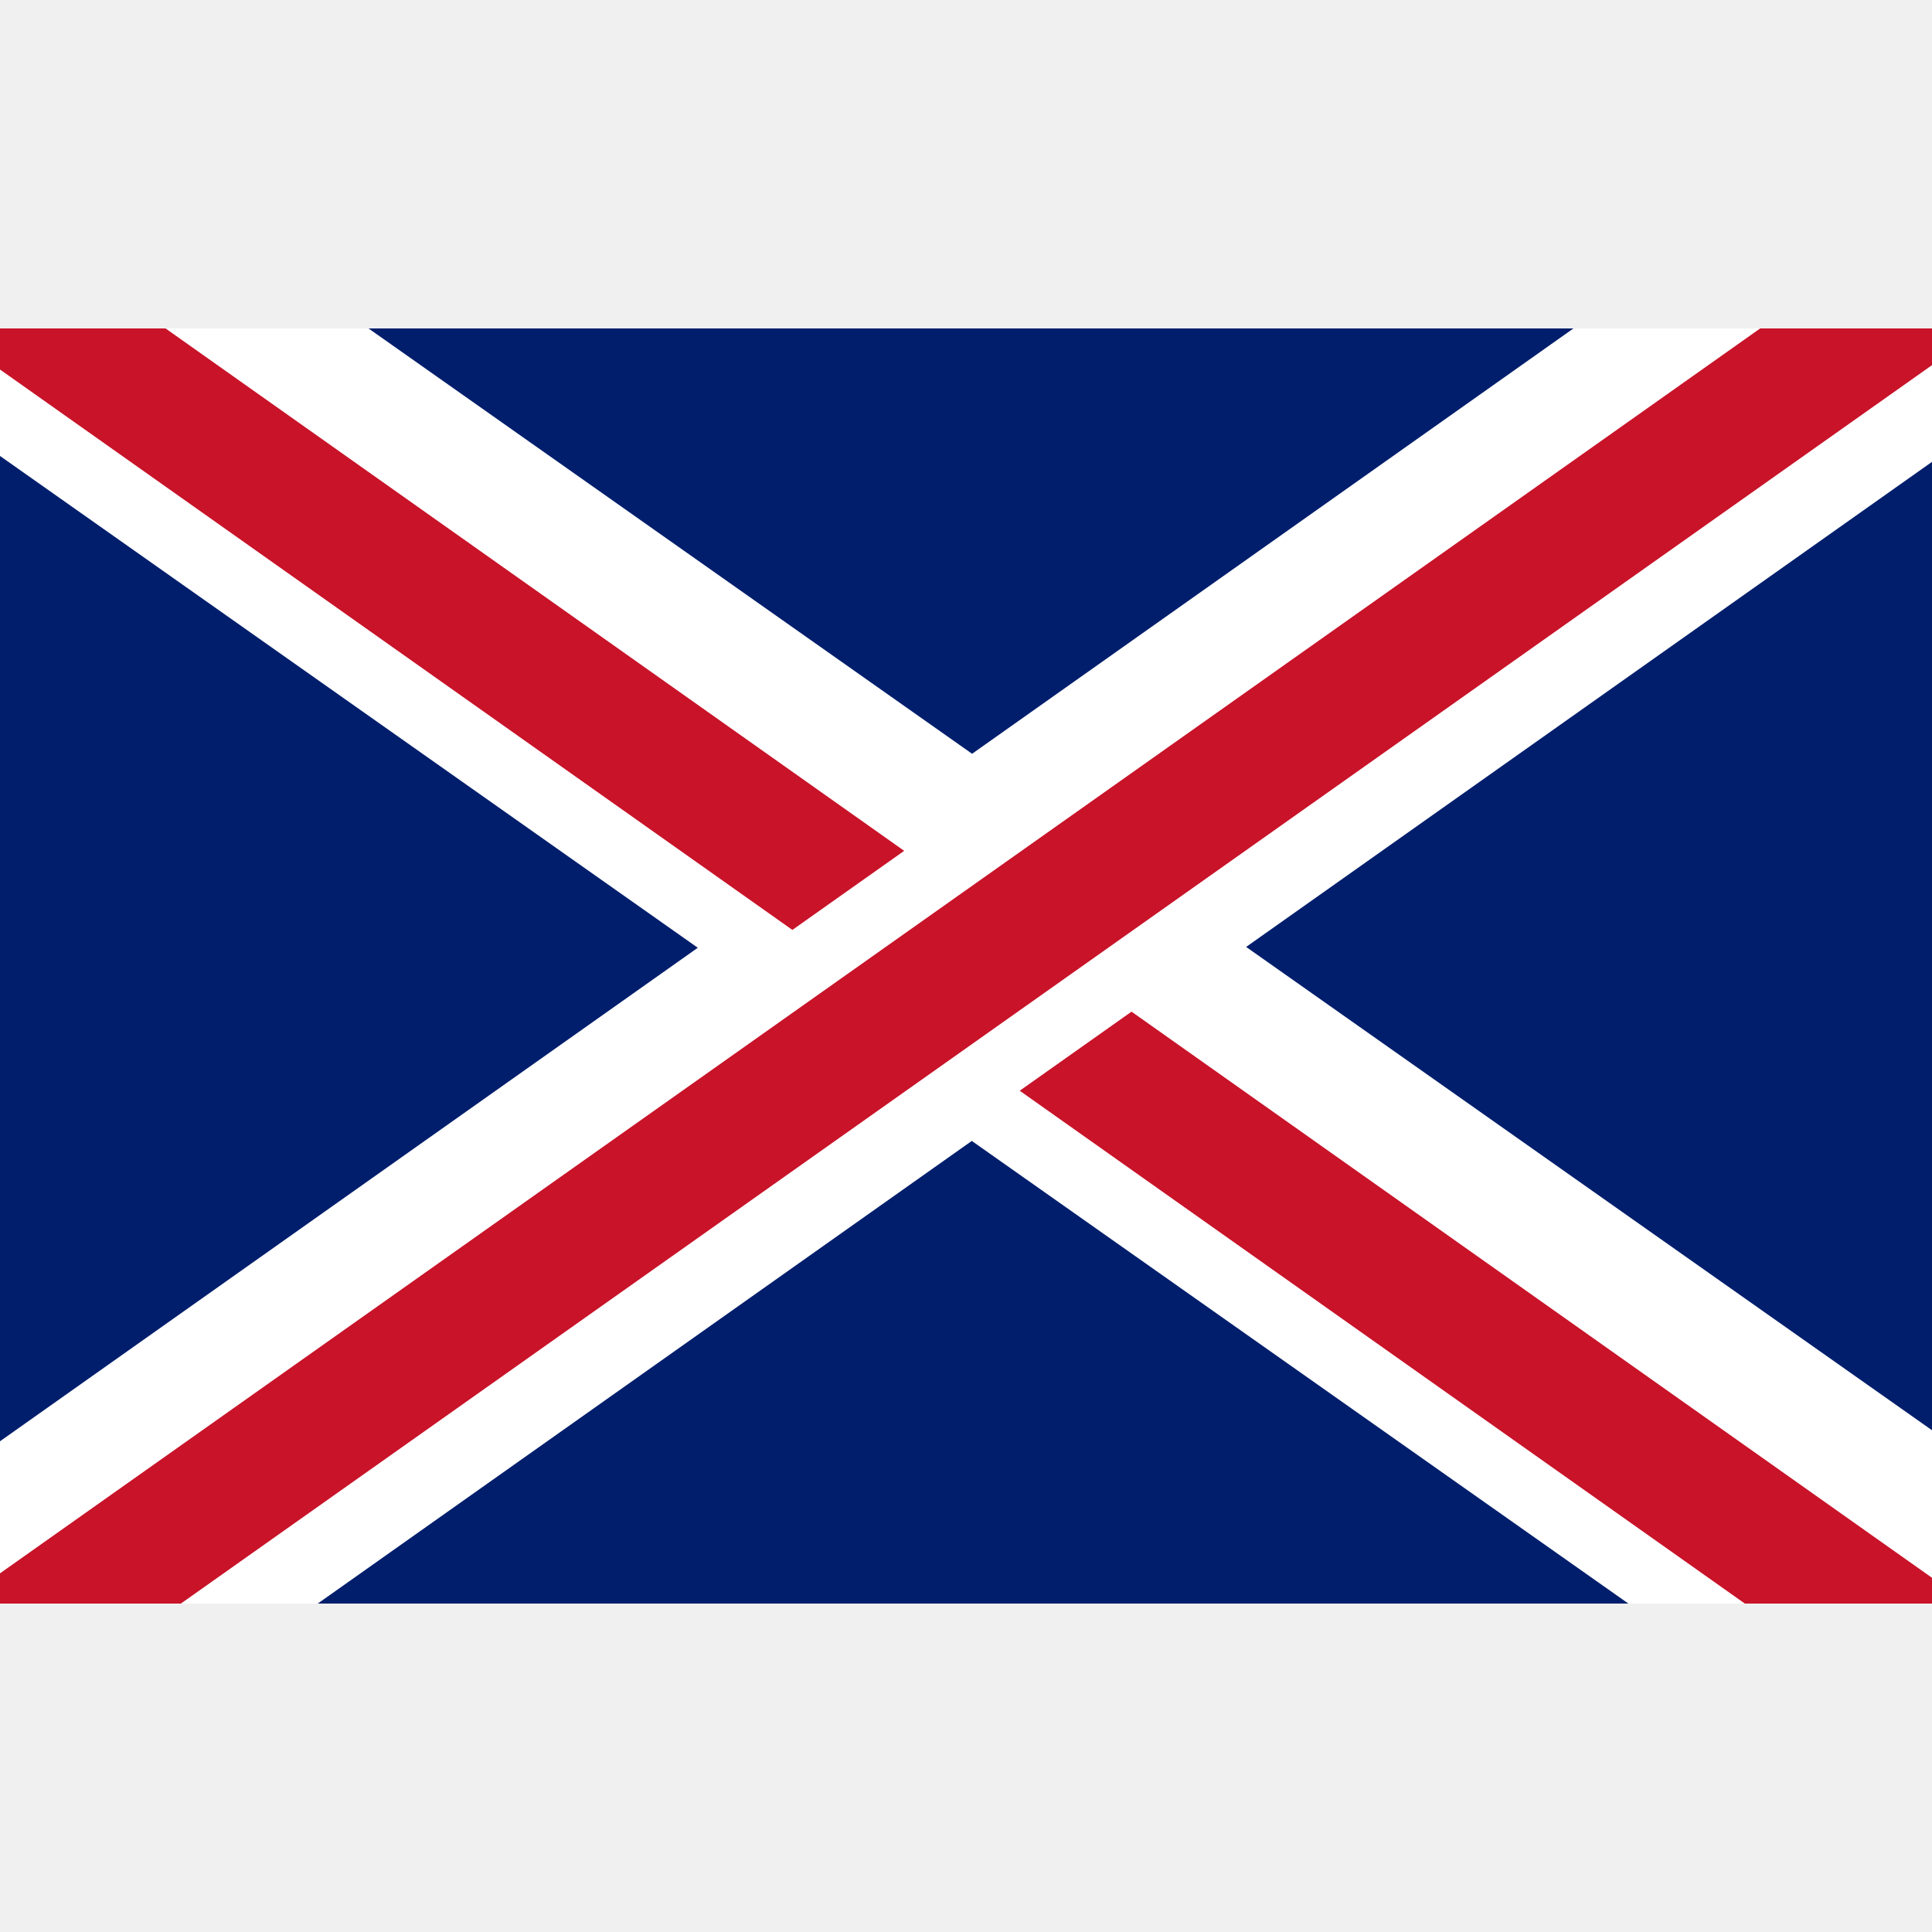
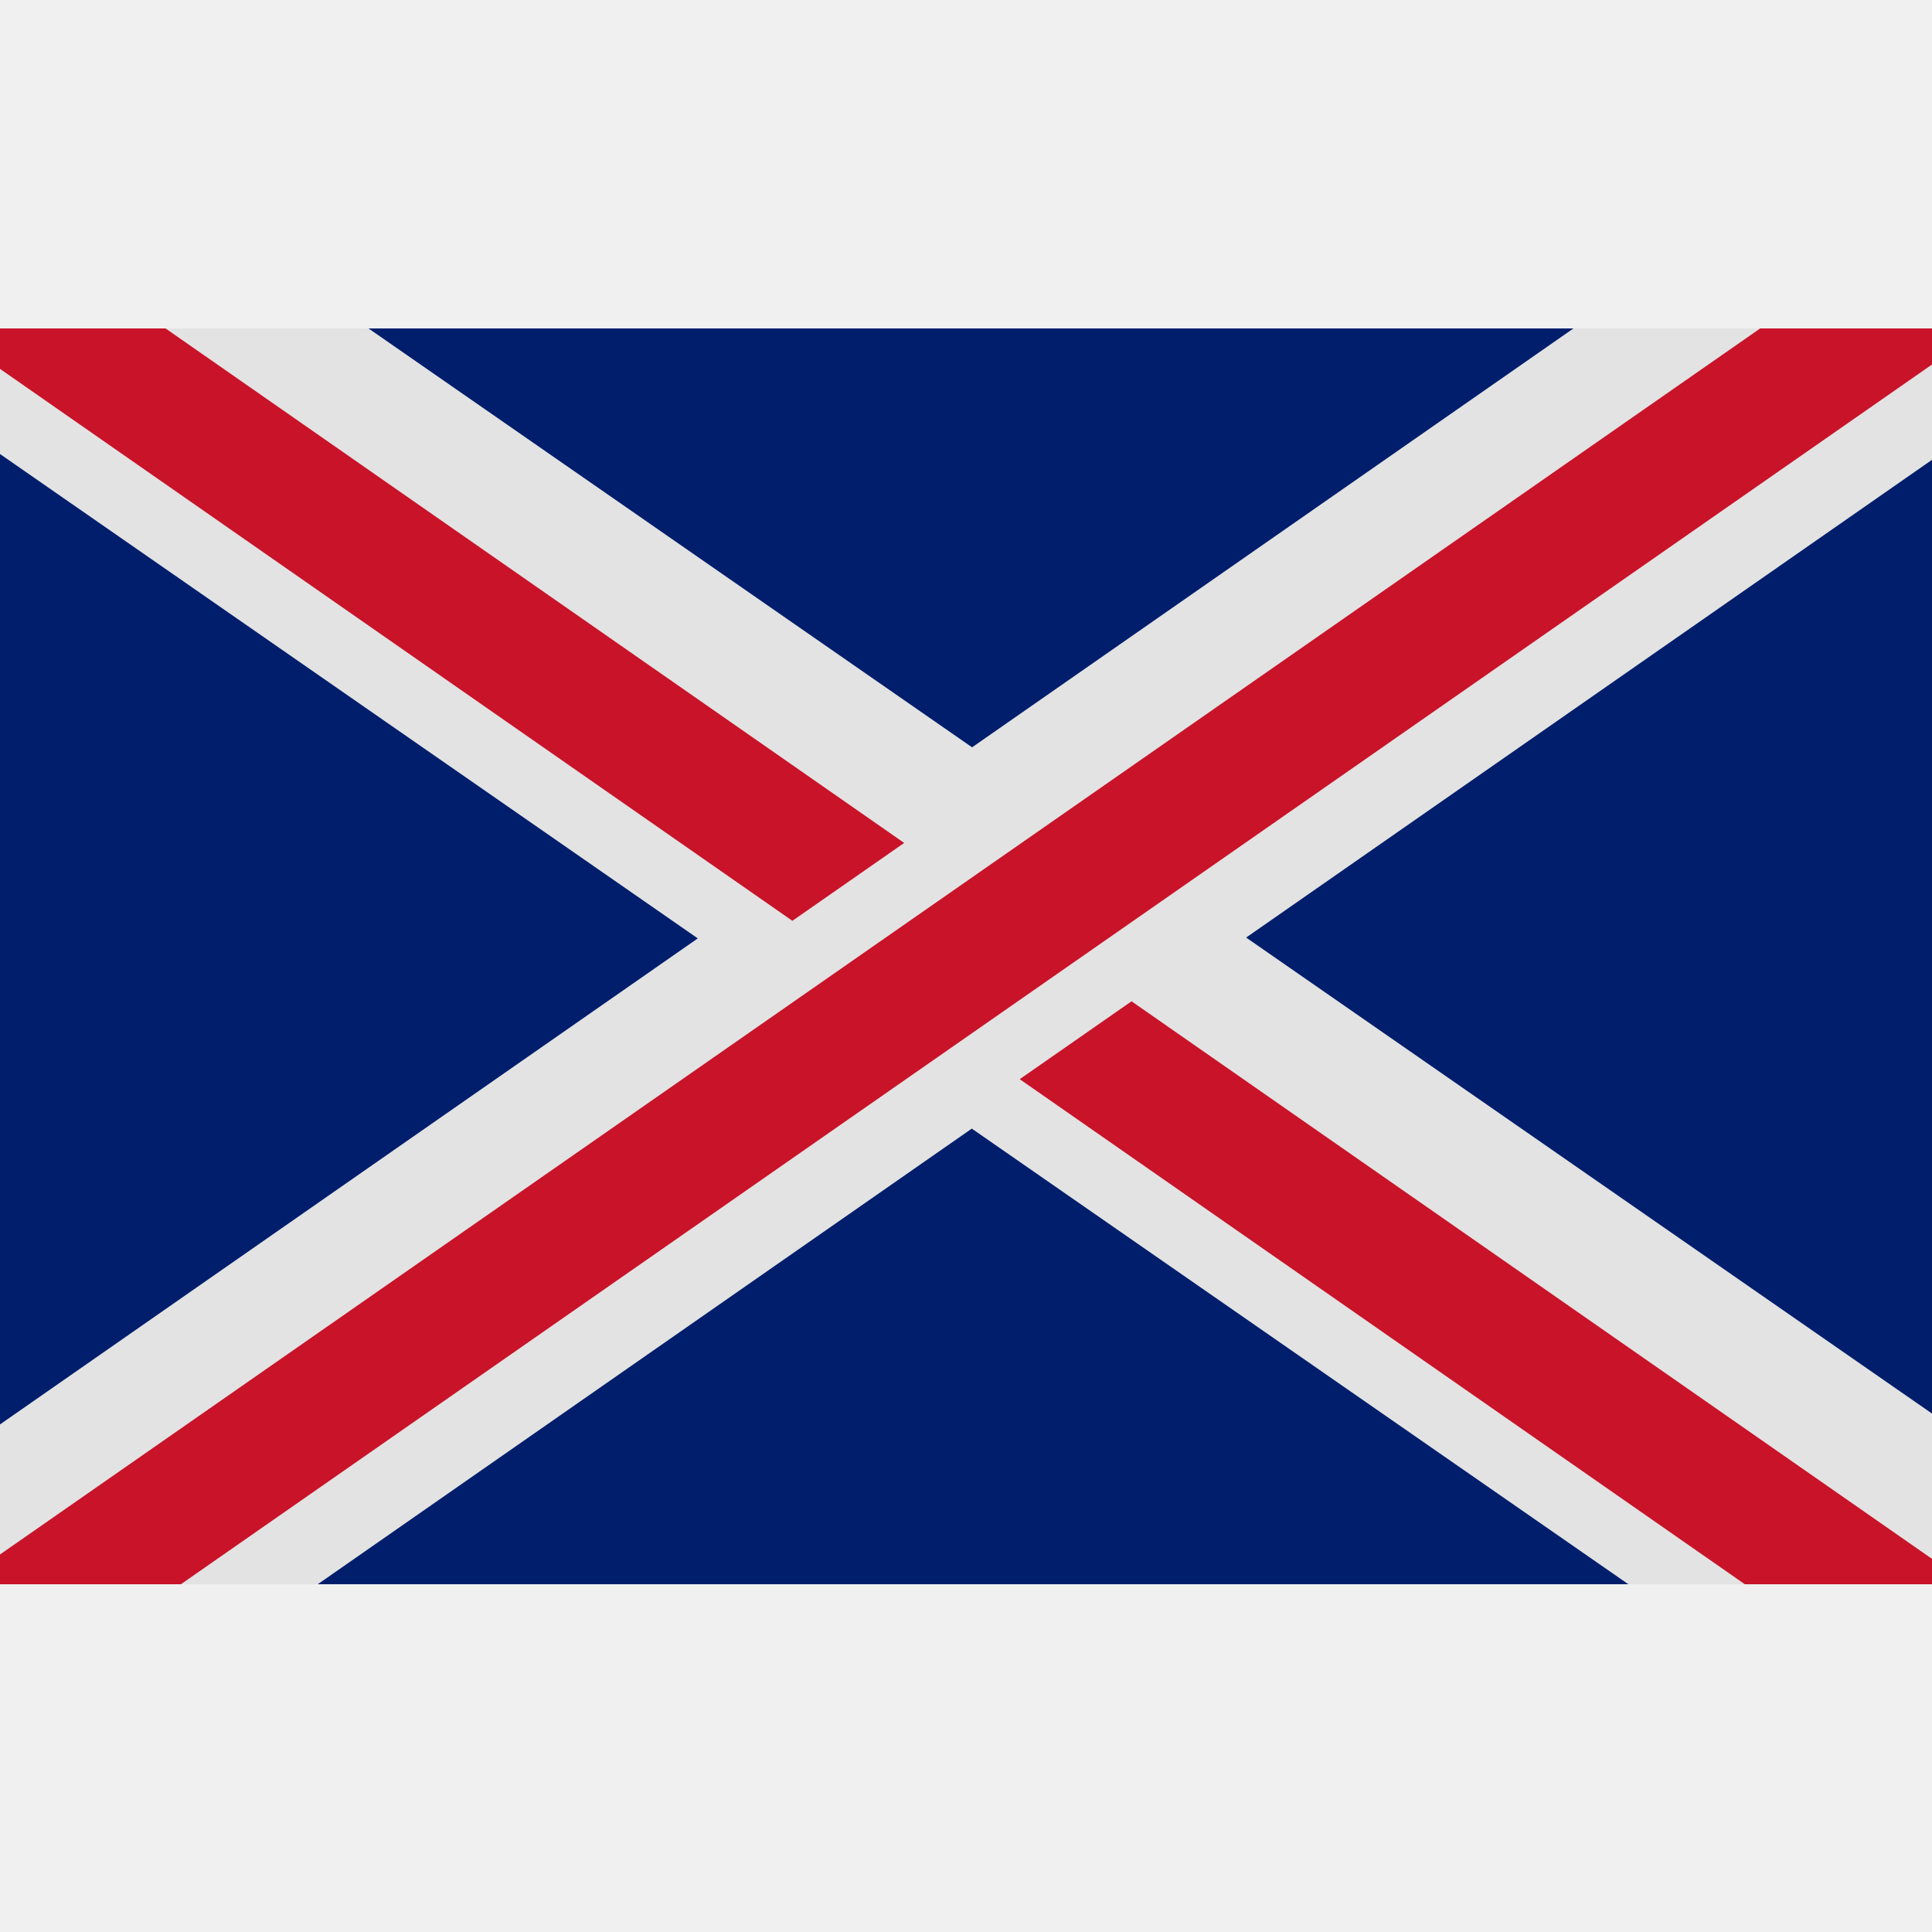
- <svg xmlns="http://www.w3.org/2000/svg" id="Britain" width="100" height="100" viewBox="0 0 100 100">
+ <svg xmlns="http://www.w3.org/2000/svg" width="100" height="100" viewBox="0 0 100 100">
  <defs>
-     <style>
-       .cls-1 {
+     <style>.cls-1 {
        fill: #001e6c;
      }
- 
      .cls-2 {
-         fill: #fff;
+         fill: #e3e3e3;
      }
- 
      .cls-2, .cls-3 {
        fill-rule: evenodd;
      }
- 
      .cls-3 {
        fill: #c81329;
-       }
-     </style>
+       }</style>
  </defs>
-   <g id="country_britain_alt">
-     <rect class="cls-1" y="17" width="100" height="66" />
-     <path class="cls-2" d="M100,83H84.284L50.3,59.054,16.447,83H0V74.6L36.117,49.056,0,23.6V17H19.075l31.24,22.015L81.441,17H100v6.906L64.5,49.013,100,74.029V83Z" />
-     <path class="cls-3" d="M90.312,83L52.781,56.456l5.787-4.093L100,81.666V83H90.312ZM100,18.9L9.363,83H0V81.436L91.106,17H100v1.9ZM46.8,44.039l-5.787,4.093L0,19.126V17H8.569Z" />
-   </g>
+   <rect class="cls-1" y="17" width="100" height="65" />
+   <path class="cls-2" d="M100,82H84.284L50.3,58.417,16.447,82H0V73.728L36.117,48.571,0,23.5V17H19.075l31.24,21.681L81.441,17H100v6.8L64.5,48.528,100,73.165V82Z" />
+   <path class="cls-3" d="M90.312,82L52.781,55.858l5.787-4.031L100,80.686V82H90.312ZM100,18.867L9.363,82H0V80.46L91.106,17H100v1.867ZM46.8,43.63l-5.787,4.031L0,19.093V17H8.569Z" />
</svg>
